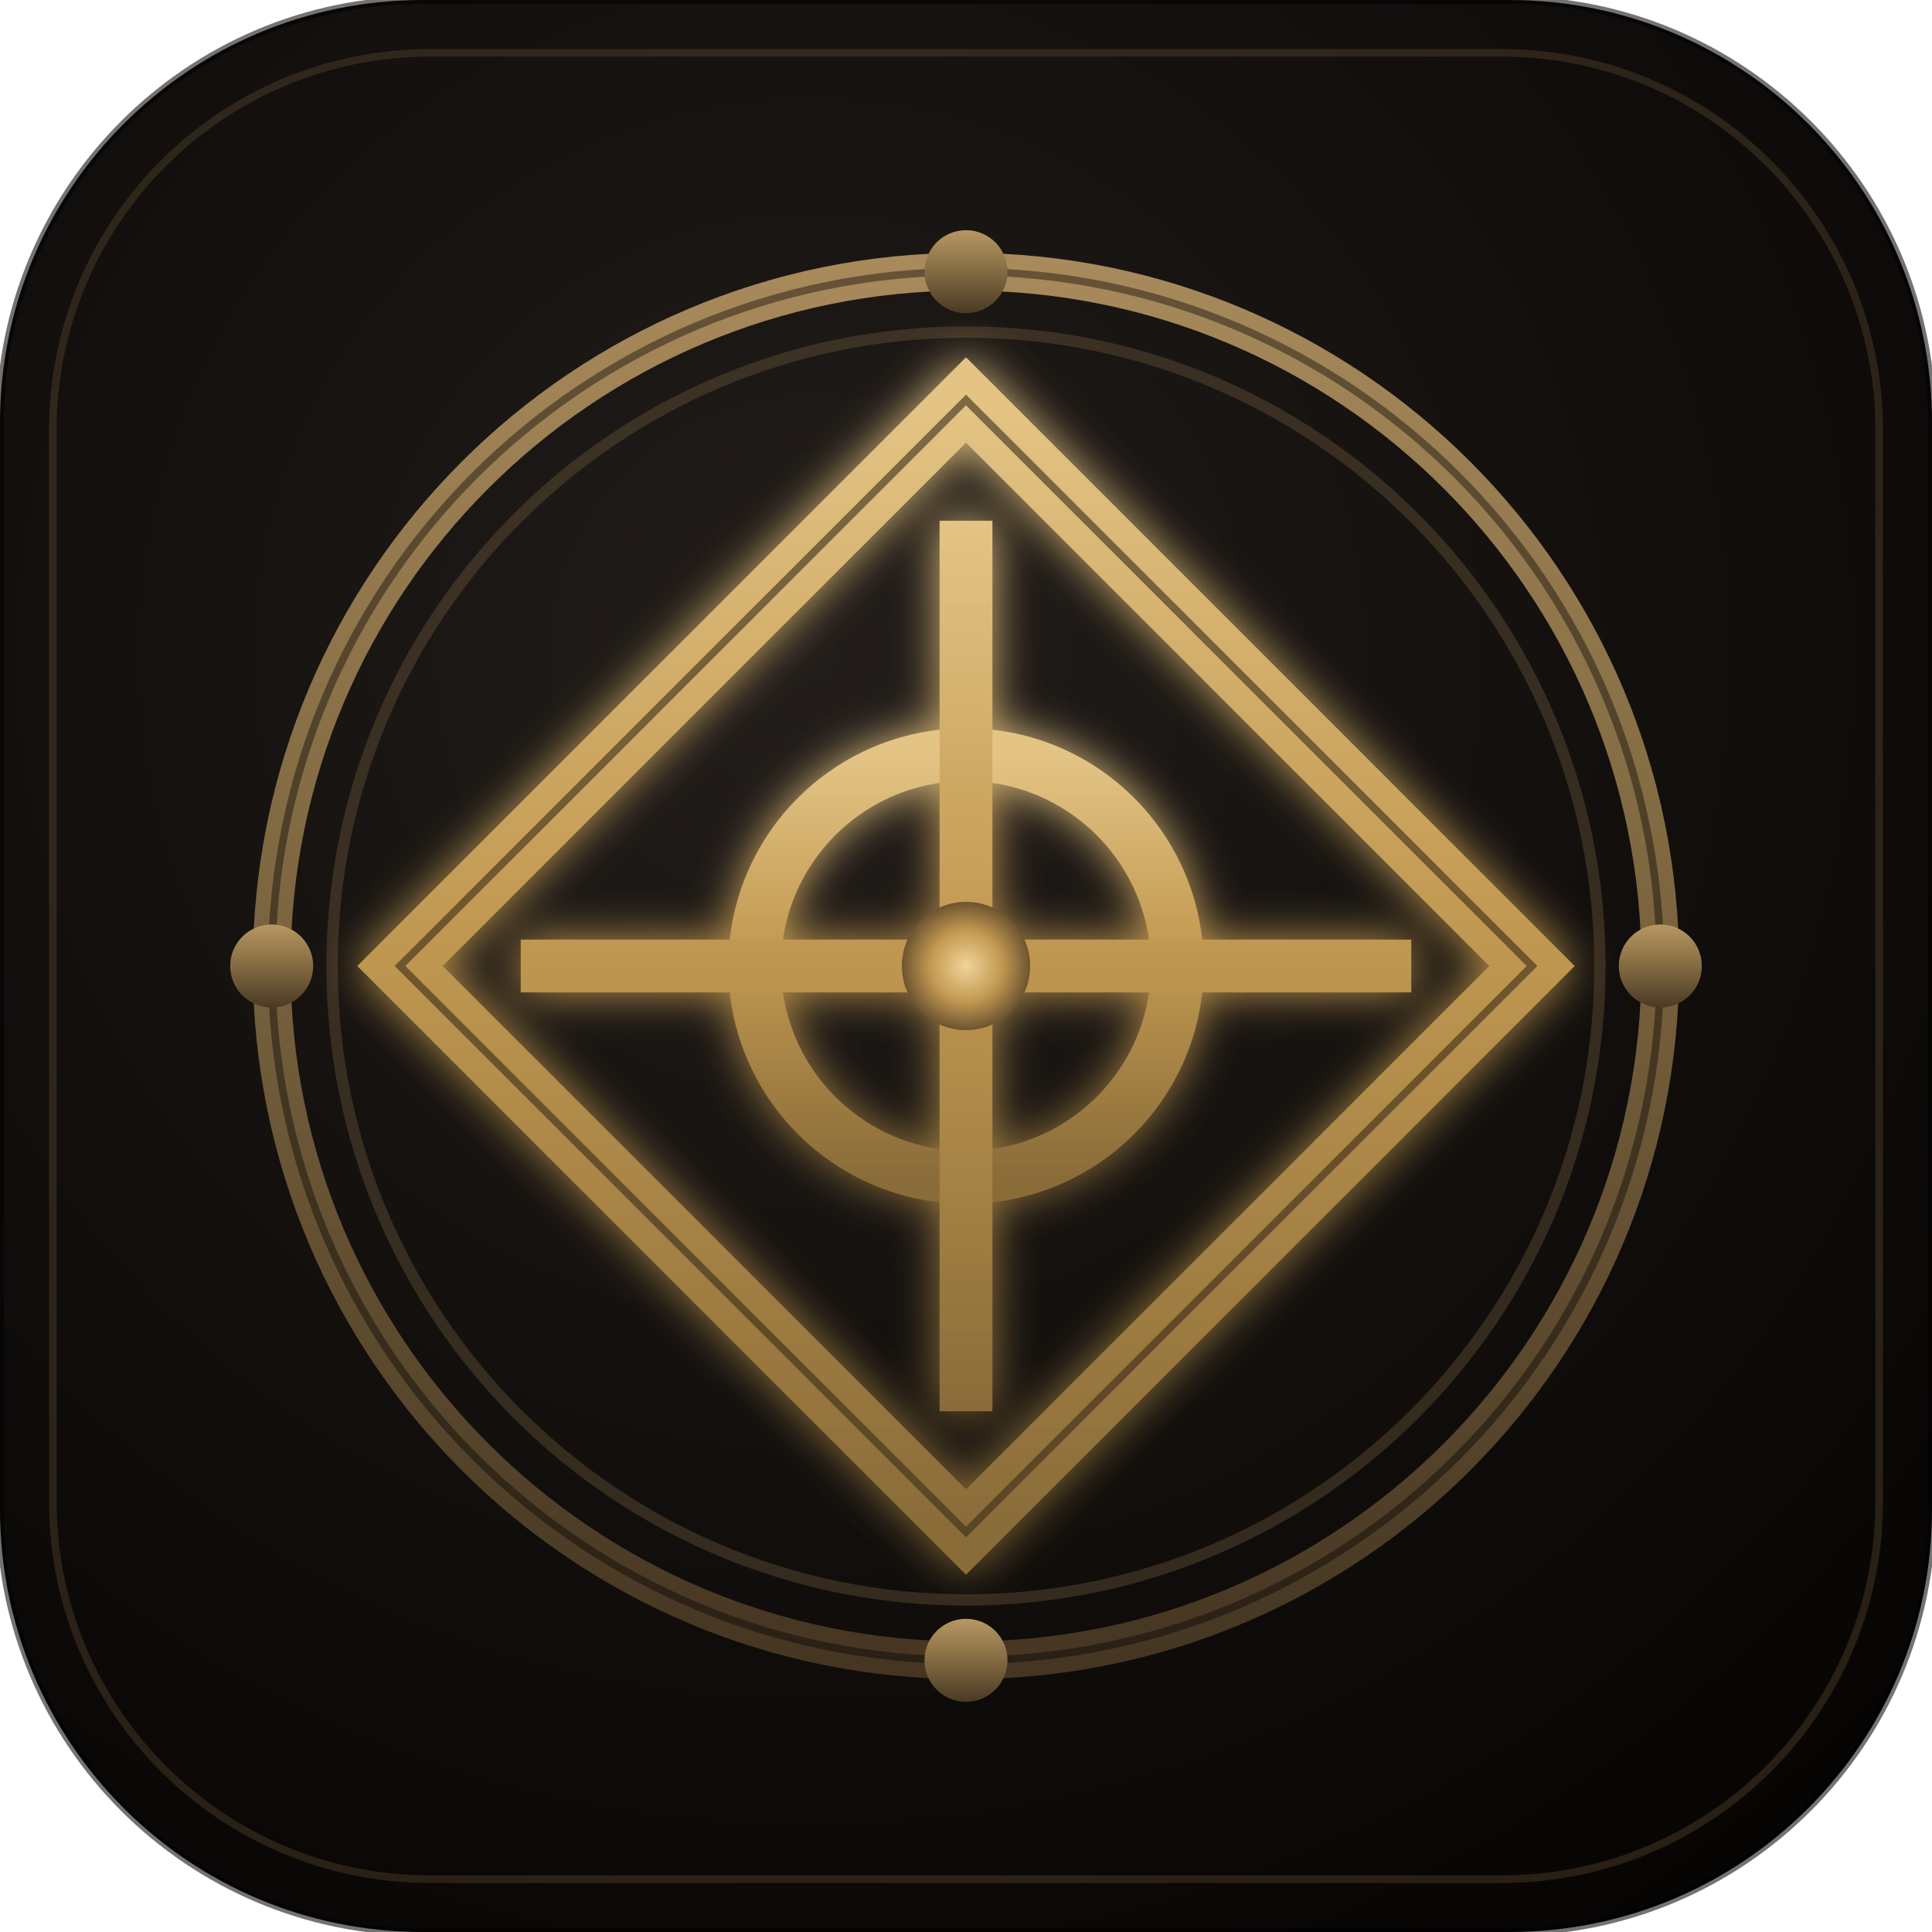
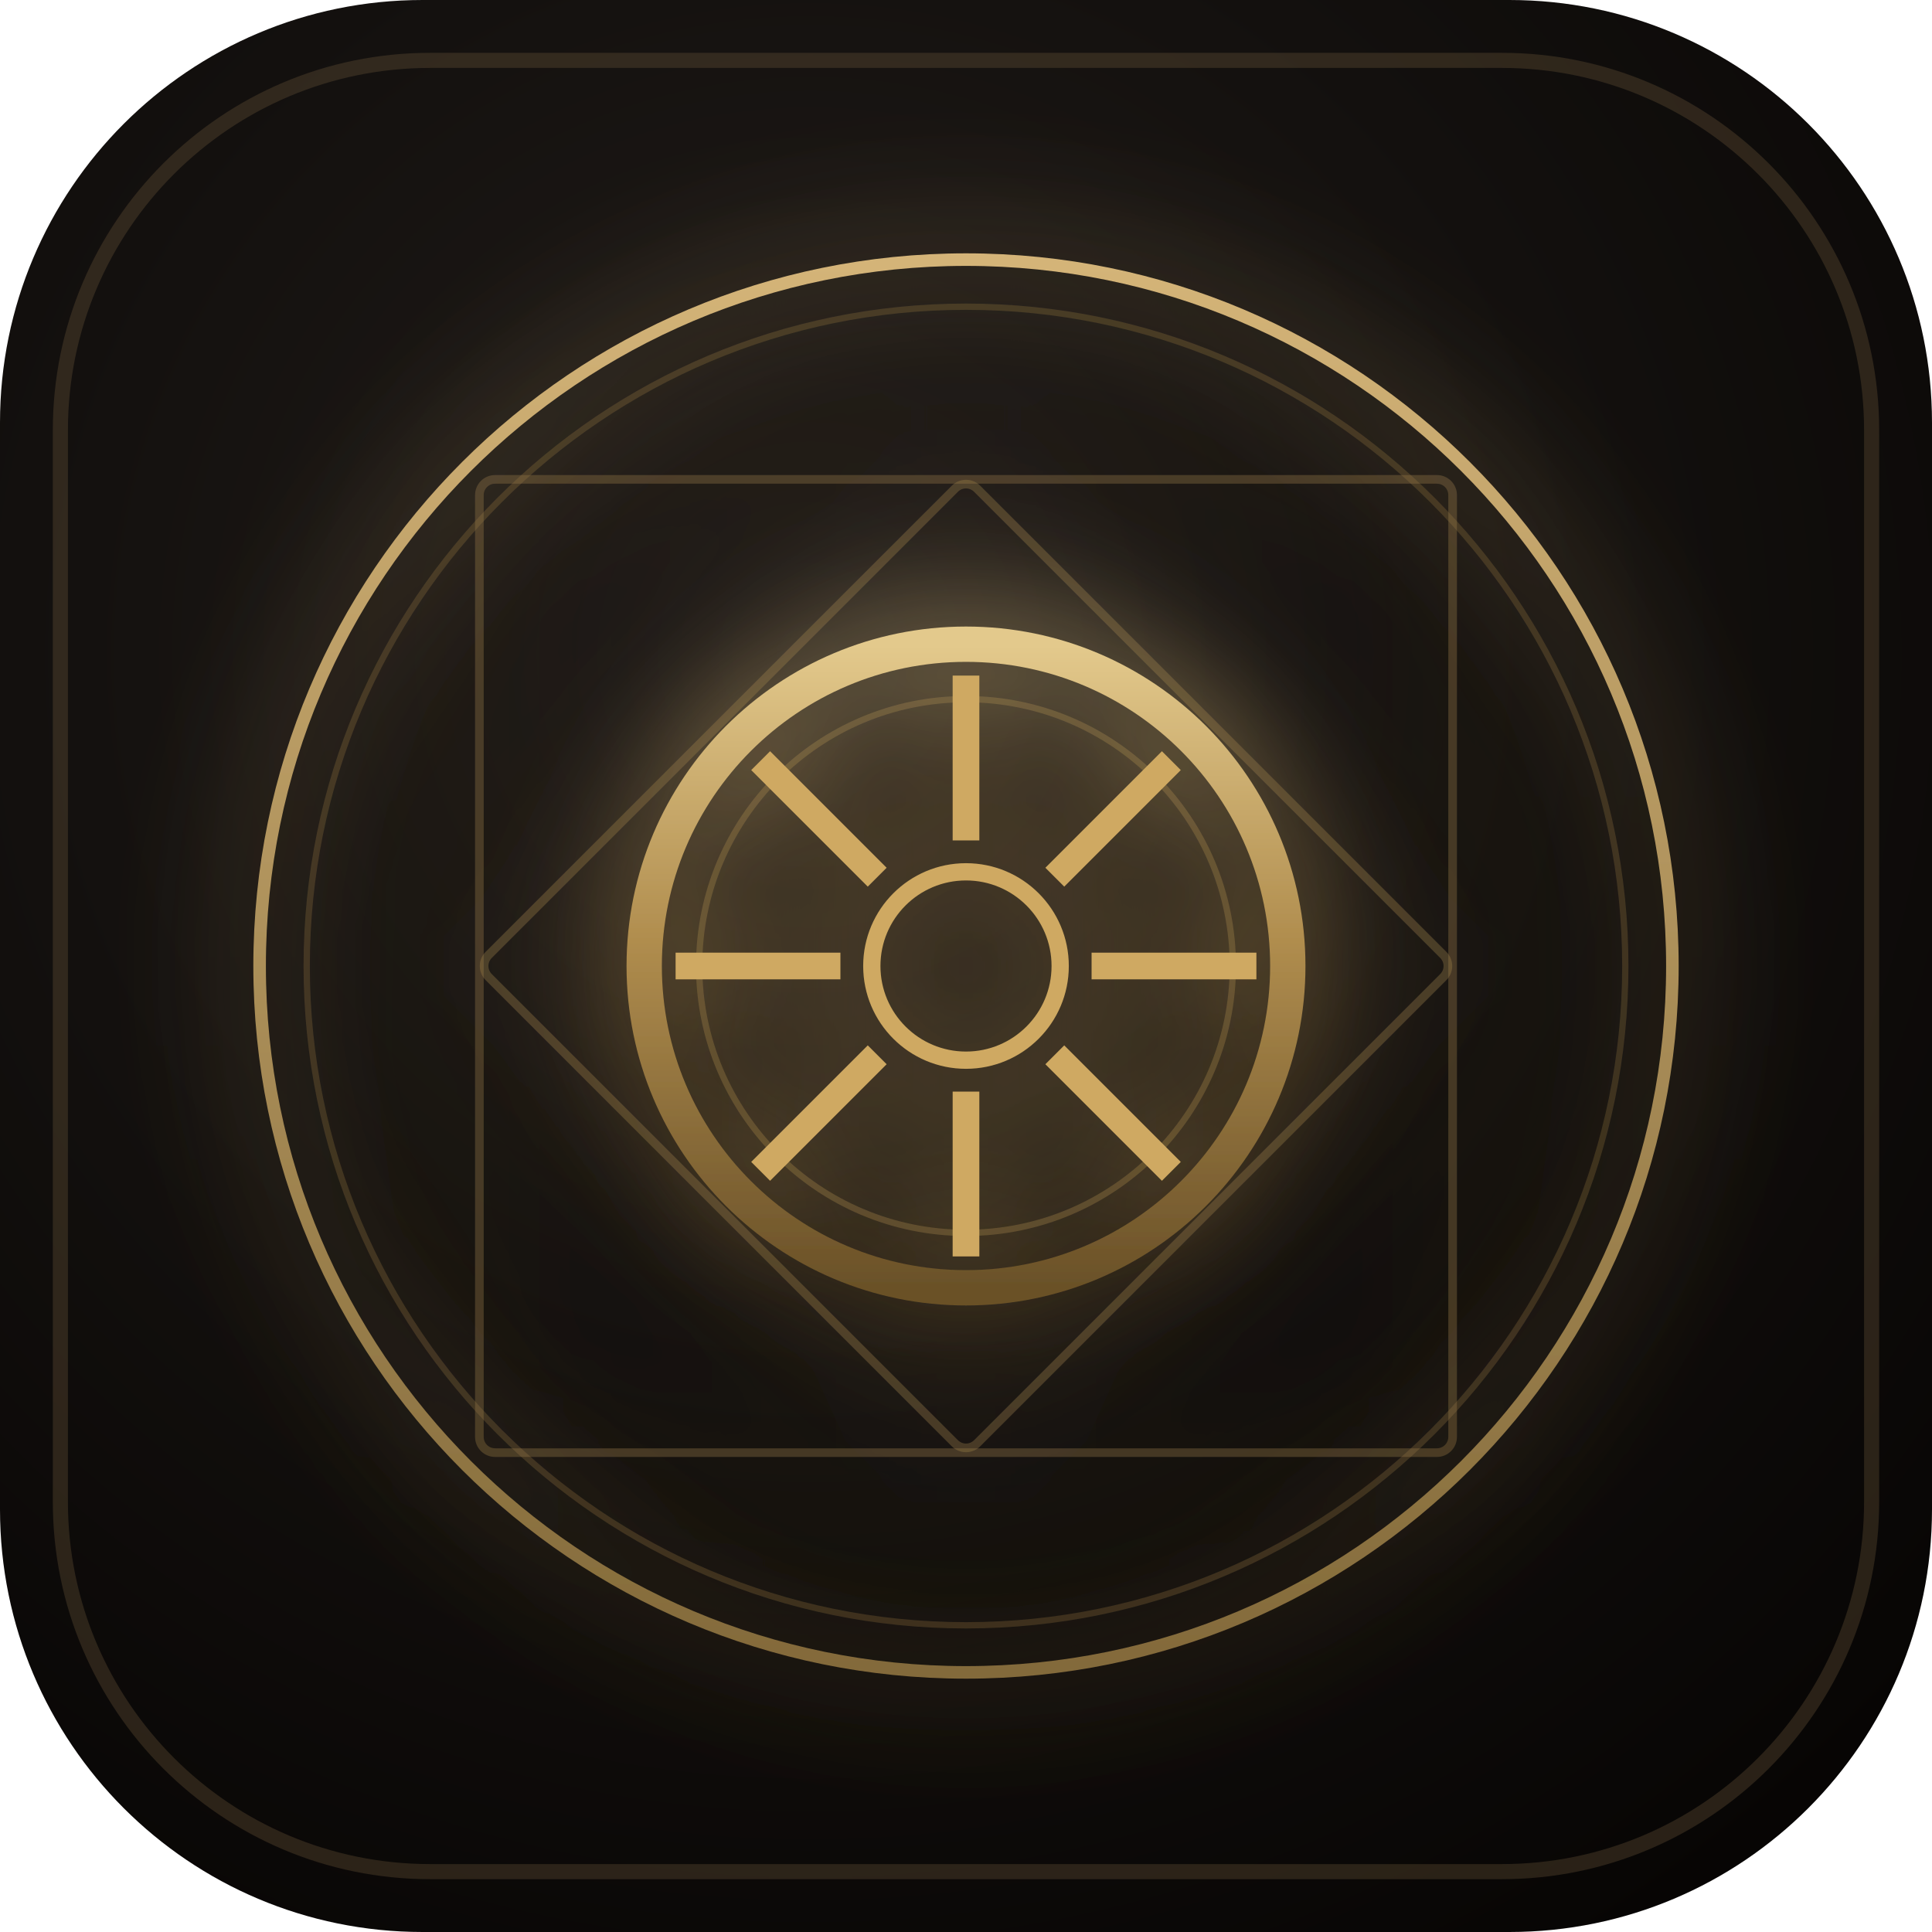
- <svg xmlns="http://www.w3.org/2000/svg" viewBox="0 0 512 512" width="512" height="512">
+ <svg xmlns="http://www.w3.org/2000/svg" viewBox="0 0 512 512">
  <defs>
-     <radialGradient id="stone" cx="42%" cy="34%" r="78%">
-       <stop offset="0%" stop-color="#221d1a" />
-       <stop offset="46%" stop-color="#14110f" />
-       <stop offset="100%" stop-color="#070504" />
+     <radialGradient id="bg" cx="42%" cy="34%" r="78%">
+       <stop offset="0" stop-color="#221d1a" />
+       <stop offset="0.48" stop-color="#14110f" />
+       <stop offset="1" stop-color="#070504" />
    </radialGradient>
    <linearGradient id="bronze" x1="0" y1="0" x2="0" y2="1">
-       <stop offset="0%" stop-color="#b89763" />
-       <stop offset="40%" stop-color="#8e7448" />
-       <stop offset="100%" stop-color="#4a3a24" />
+       <stop offset="0" stop-color="#d4b478" />
+       <stop offset="1" stop-color="#836a3a" />
    </linearGradient>
    <linearGradient id="gold" x1="0" y1="0" x2="0" y2="1">
-       <stop offset="0%" stop-color="#e3c485" />
-       <stop offset="45%" stop-color="#c39a52" />
-       <stop offset="100%" stop-color="#8a6c39" />
+       <stop offset="0" stop-color="#e3c98c" />
+       <stop offset="0.46" stop-color="#b08d4e" />
+       <stop offset="1" stop-color="#6a5128" />
    </linearGradient>
-     <radialGradient id="emberCore" cx="50%" cy="50%" r="50%">
-       <stop offset="0%" stop-color="#f0d49a" />
-       <stop offset="55%" stop-color="#c39a52" />
-       <stop offset="100%" stop-color="#6e5430" />
-     </radialGradient>
-     <filter id="glow" x="-40%" y="-40%" width="180%" height="180%">
-       <feGaussianBlur stdDeviation="6" result="b" />
+     <filter id="glow" x="-35%" y="-35%" width="170%" height="170%">
+       <feGaussianBlur stdDeviation="8" result="blur" />
      <feMerge>
-         <feMergeNode in="b" />
+         <feMergeNode in="blur" />
        <feMergeNode in="SourceGraphic" />
      </feMerge>
    </filter>
  </defs>
-   <rect x="0" y="0" width="512" height="512" rx="112" fill="url(#stone)" />
-   <rect x="0" y="0" width="512" height="512" rx="112" fill="none" stroke="#000" stroke-opacity="0.55" stroke-width="2" />
-   <rect x="14" y="14" width="484" height="484" rx="100" fill="none" stroke="#7a6340" stroke-opacity="0.28" stroke-width="2" />
-   <g transform="translate(256 256)">
-     <circle r="184" fill="none" stroke="url(#bronze)" stroke-width="10" stroke-opacity="0.9" />
-     <circle r="184" fill="none" stroke="#000" stroke-opacity="0.4" stroke-width="2" />
-     <circle r="168" fill="none" stroke="#7a6340" stroke-opacity="0.35" stroke-width="3" />
-     <g filter="url(#glow)">
-       <path d="M0 -150 L150 0 L0 150 L-150 0 Z" fill="none" stroke="url(#gold)" stroke-width="16" stroke-linejoin="miter" />
-       <path d="M0 -150 L150 0 L0 150 L-150 0 Z" fill="none" stroke="#3a2c18" stroke-opacity="0.6" stroke-width="2" stroke-linejoin="miter" />
-       <circle r="56" fill="none" stroke="url(#gold)" stroke-width="14" />
-       <path d="M0 -118 L0 118 M-118 0 L118 0" fill="none" stroke="url(#gold)" stroke-width="14" stroke-linecap="butt" />
-       <circle r="17" fill="url(#emberCore)" />
+   <rect width="512" height="512" rx="112" fill="url(#bg)" />
+   <rect x="16" y="16" width="480" height="480" rx="98" fill="none" stroke="#7a6340" stroke-opacity="0.3" stroke-width="4" />
+   <g transform="translate(256 256) scale(2.08)" fill="none" filter="url(#glow)">
+     <circle r="90" stroke="url(#bronze)" stroke-width="1.6" />
+     <circle r="84" stroke="#b08d4e" stroke-opacity="0.24" stroke-width="0.8" />
+     <rect x="-62" y="-62" width="124" height="124" rx="2" stroke="#9a7c4a" stroke-opacity="0.36" stroke-width="1.1" />
+     <rect x="-44" y="-44" width="88" height="88" rx="2" stroke="#9a7c4a" stroke-opacity="0.38" stroke-width="1.1" transform="rotate(45)" />
+     <circle r="41" stroke="url(#gold)" stroke-width="4.5" />
+     <circle r="34" stroke="#b08d4e" stroke-opacity="0.32" stroke-width="0.8" />
+     <g stroke="#cfa962" stroke-width="3.4">
+       <line x1="0" y1="-16" x2="0" y2="-37" transform="rotate(0)" />
+       <line x1="0" y1="-16" x2="0" y2="-37" transform="rotate(45)" />
+       <line x1="0" y1="-16" x2="0" y2="-37" transform="rotate(90)" />
+       <line x1="0" y1="-16" x2="0" y2="-37" transform="rotate(135)" />
+       <line x1="0" y1="-16" x2="0" y2="-37" transform="rotate(180)" />
+       <line x1="0" y1="-16" x2="0" y2="-37" transform="rotate(225)" />
+       <line x1="0" y1="-16" x2="0" y2="-37" transform="rotate(270)" />
+       <line x1="0" y1="-16" x2="0" y2="-37" transform="rotate(315)" />
    </g>
-     <g fill="url(#bronze)">
-       <circle cx="0" cy="-184" r="11" />
-       <circle cx="184" cy="0" r="11" />
-       <circle cx="0" cy="184" r="11" />
-       <circle cx="-184" cy="0" r="11" />
-     </g>
+     <circle r="12" stroke="#cfa962" stroke-width="2.2" />
  </g>
</svg>
